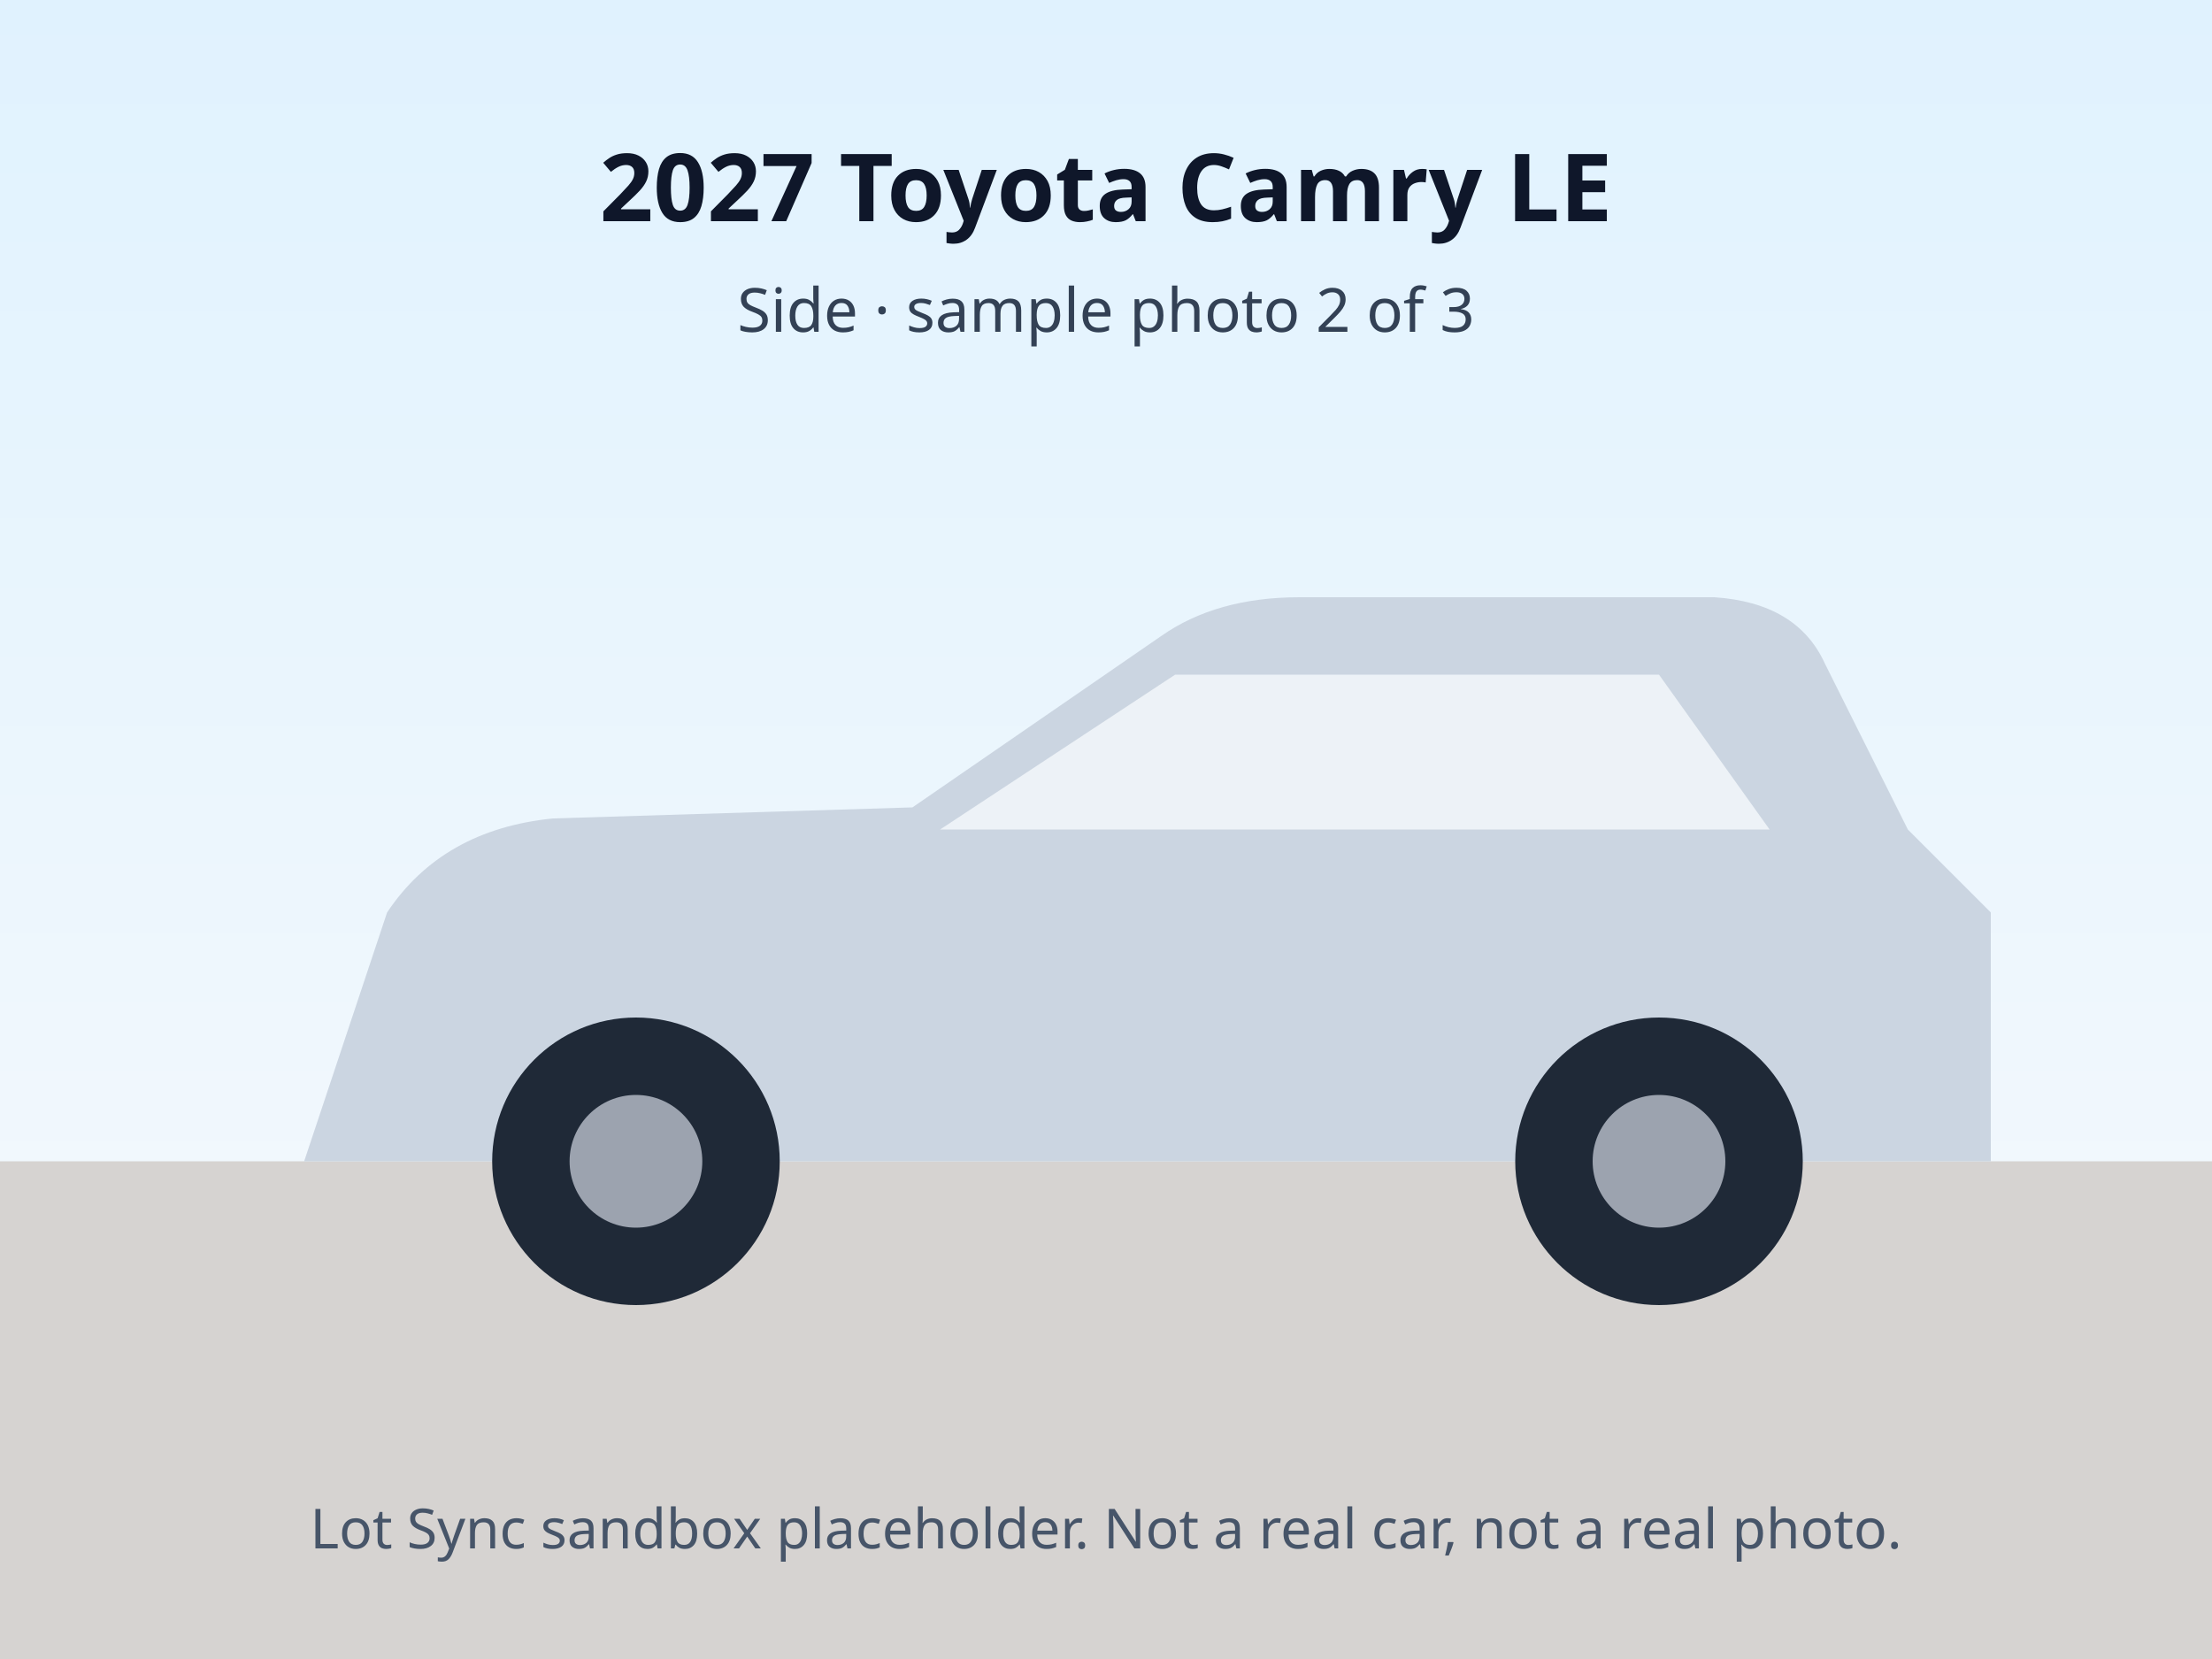
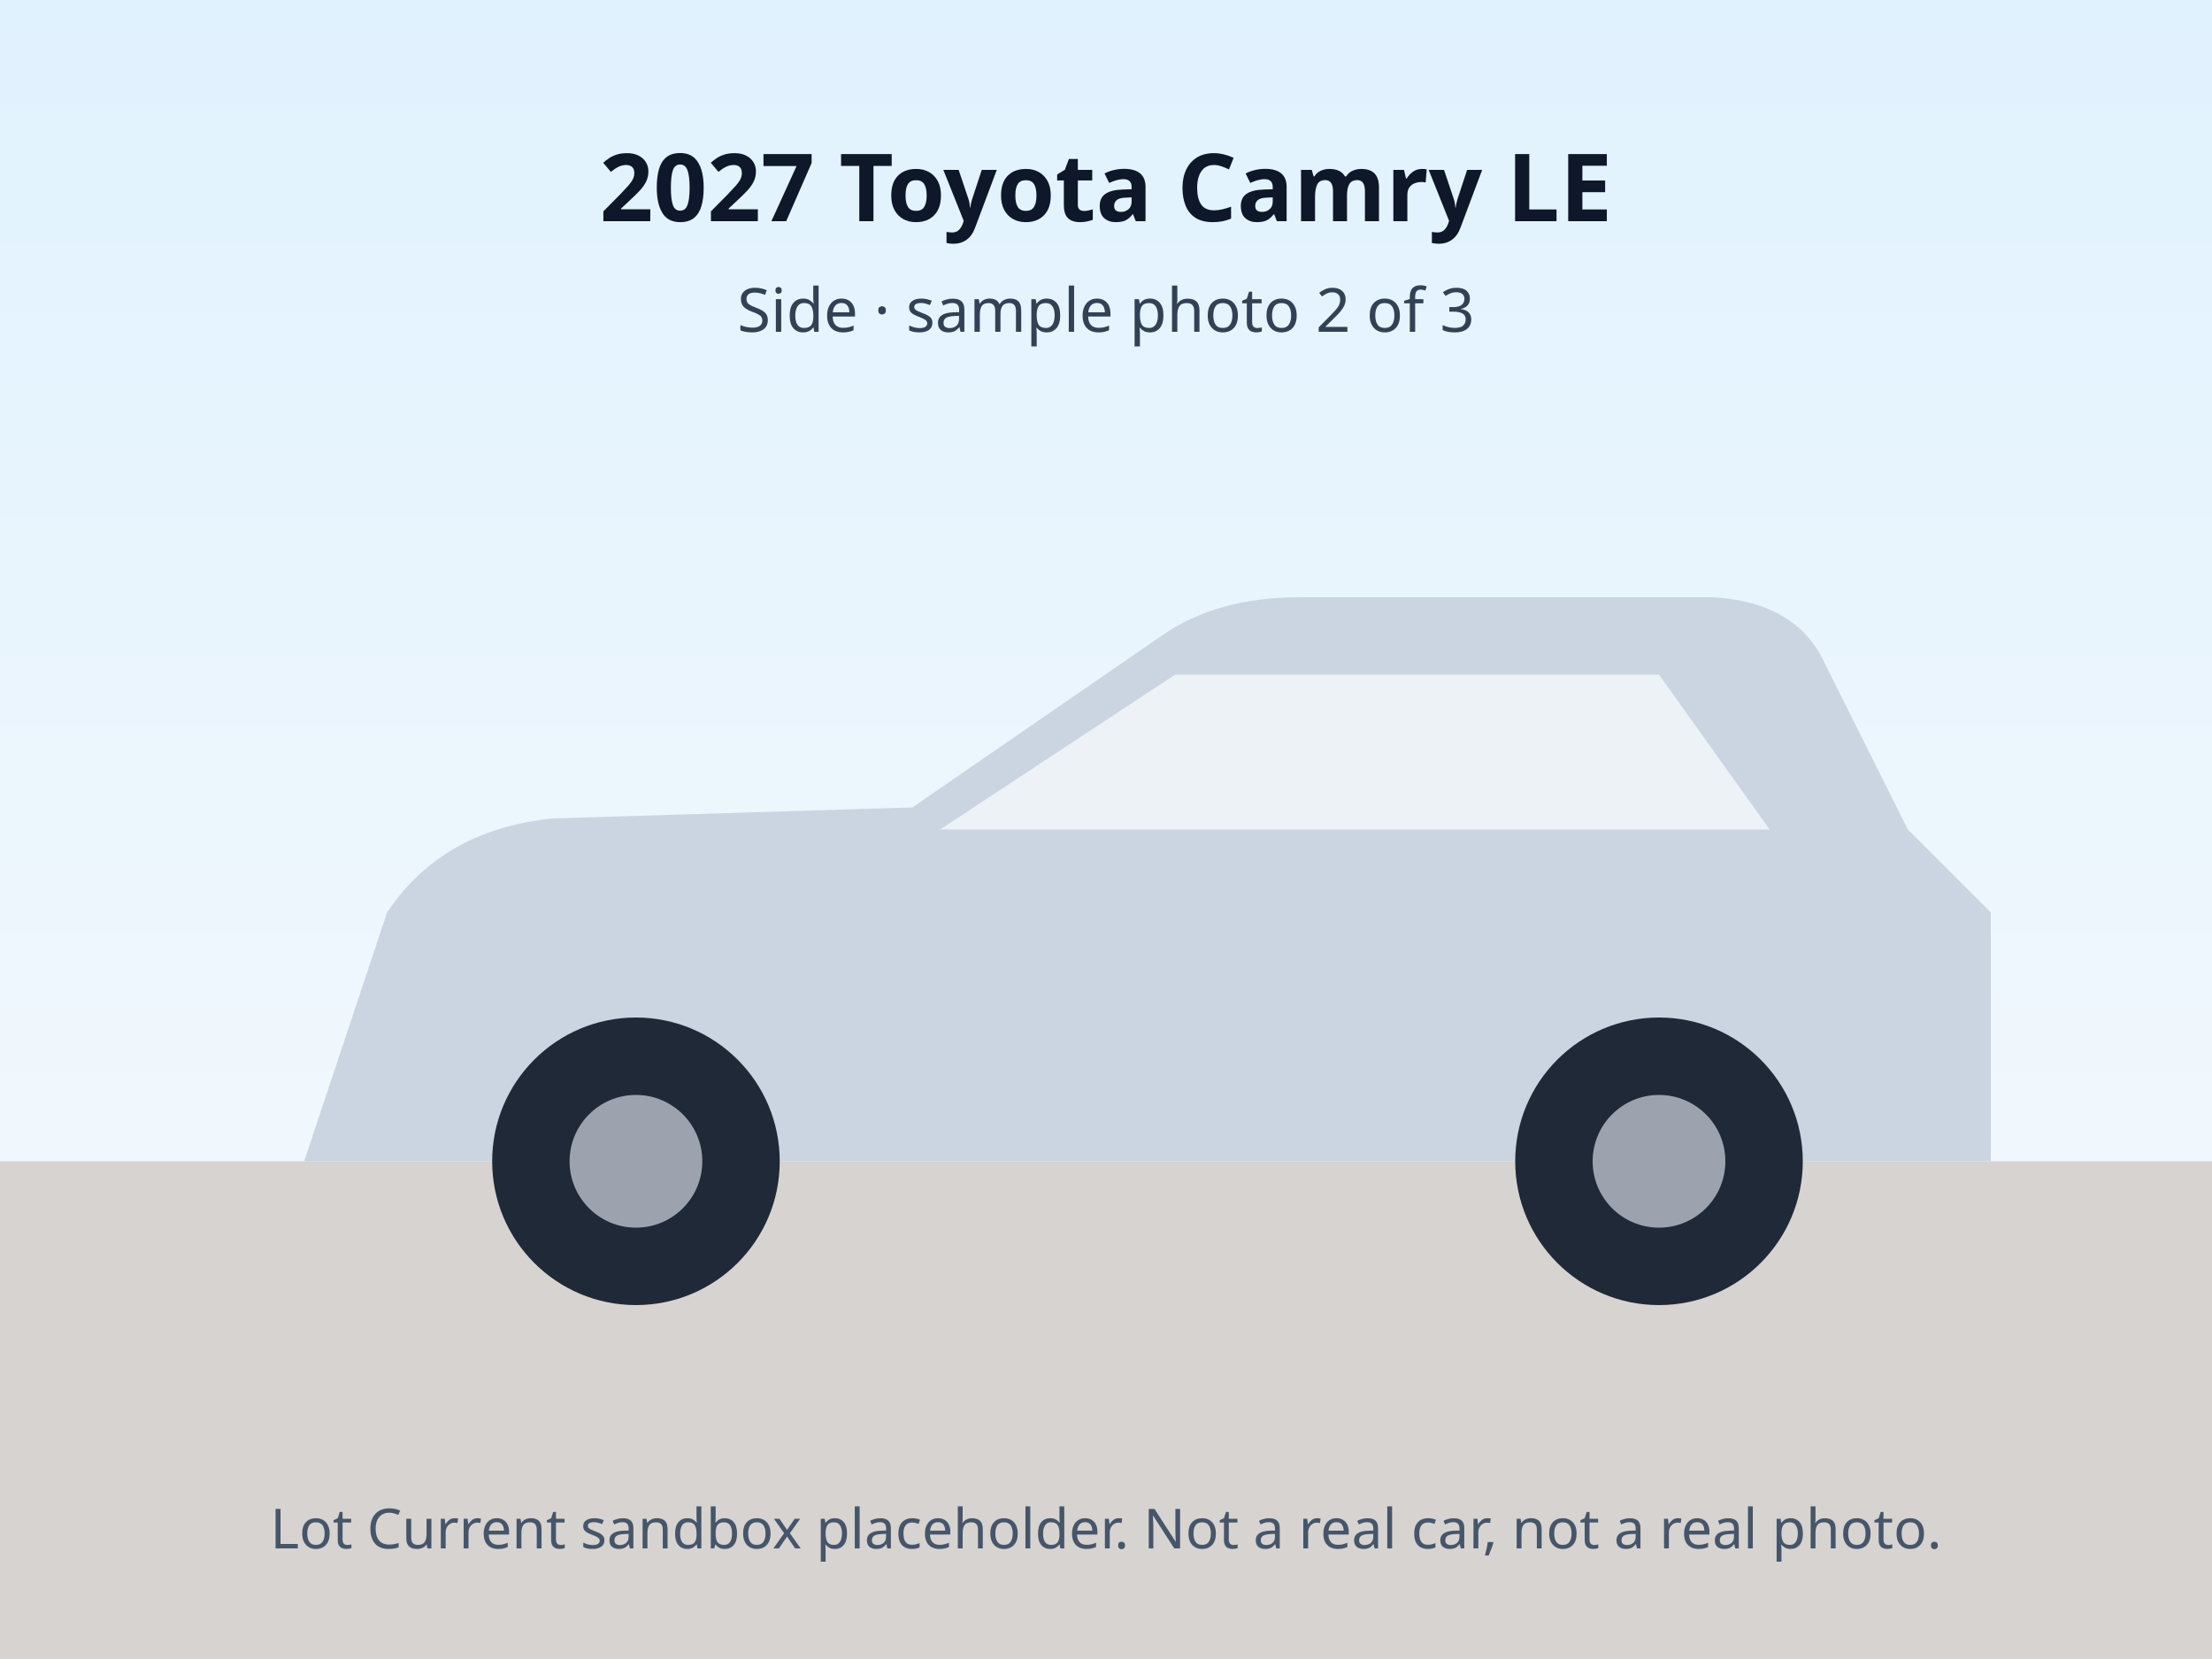
<svg xmlns="http://www.w3.org/2000/svg" width="800" height="600" viewBox="0 0 800 600">
  <defs>
    <linearGradient id="sky" x1="0" y1="0" x2="0" y2="1">
      <stop offset="0" stop-color="#e0f2fe" />
      <stop offset="1" stop-color="#f8fafc" />
    </linearGradient>
  </defs>
  <rect width="800" height="600" fill="url(#sky)" />
  <rect y="420" width="800" height="180" fill="#d6d3d1" />
  <g>
    <path d="M110 420 L140 330 Q160 300 200 296 L330 292 L420 230 Q440 216 470 216 L620 216 Q650 218 660 240 L690 300 L720 330 L720 420 Z" fill="#cbd5e1" />
    <path d="M340 300 L425 244 L600 244 L640 300 Z" fill="#f1f5f9" opacity="0.9" />
    <circle cx="230" cy="420" r="52" fill="#1f2937" />
    <circle cx="230" cy="420" r="24" fill="#9ca3af" />
    <circle cx="600" cy="420" r="52" fill="#1f2937" />
    <circle cx="600" cy="420" r="24" fill="#9ca3af" />
  </g>
  <text x="400" y="80" font-family="system-ui, sans-serif" font-size="34" font-weight="700" text-anchor="middle" fill="#0f172a">2027 Toyota Camry LE</text>
  <text x="400" y="120" font-family="system-ui, sans-serif" font-size="22" text-anchor="middle" fill="#334155">Side · sample photo 2 of 3</text>
-   <text x="400" y="560" font-family="system-ui, sans-serif" font-size="20" text-anchor="middle" fill="#475569">Lot Sync sandbox placeholder. Not a real car, not a real photo.</text>
+   <text x="400" y="560" font-family="system-ui, sans-serif" font-size="20" text-anchor="middle" fill="#475569">Lot Current sandbox placeholder. Not a real car, not a real photo.</text>
</svg>
